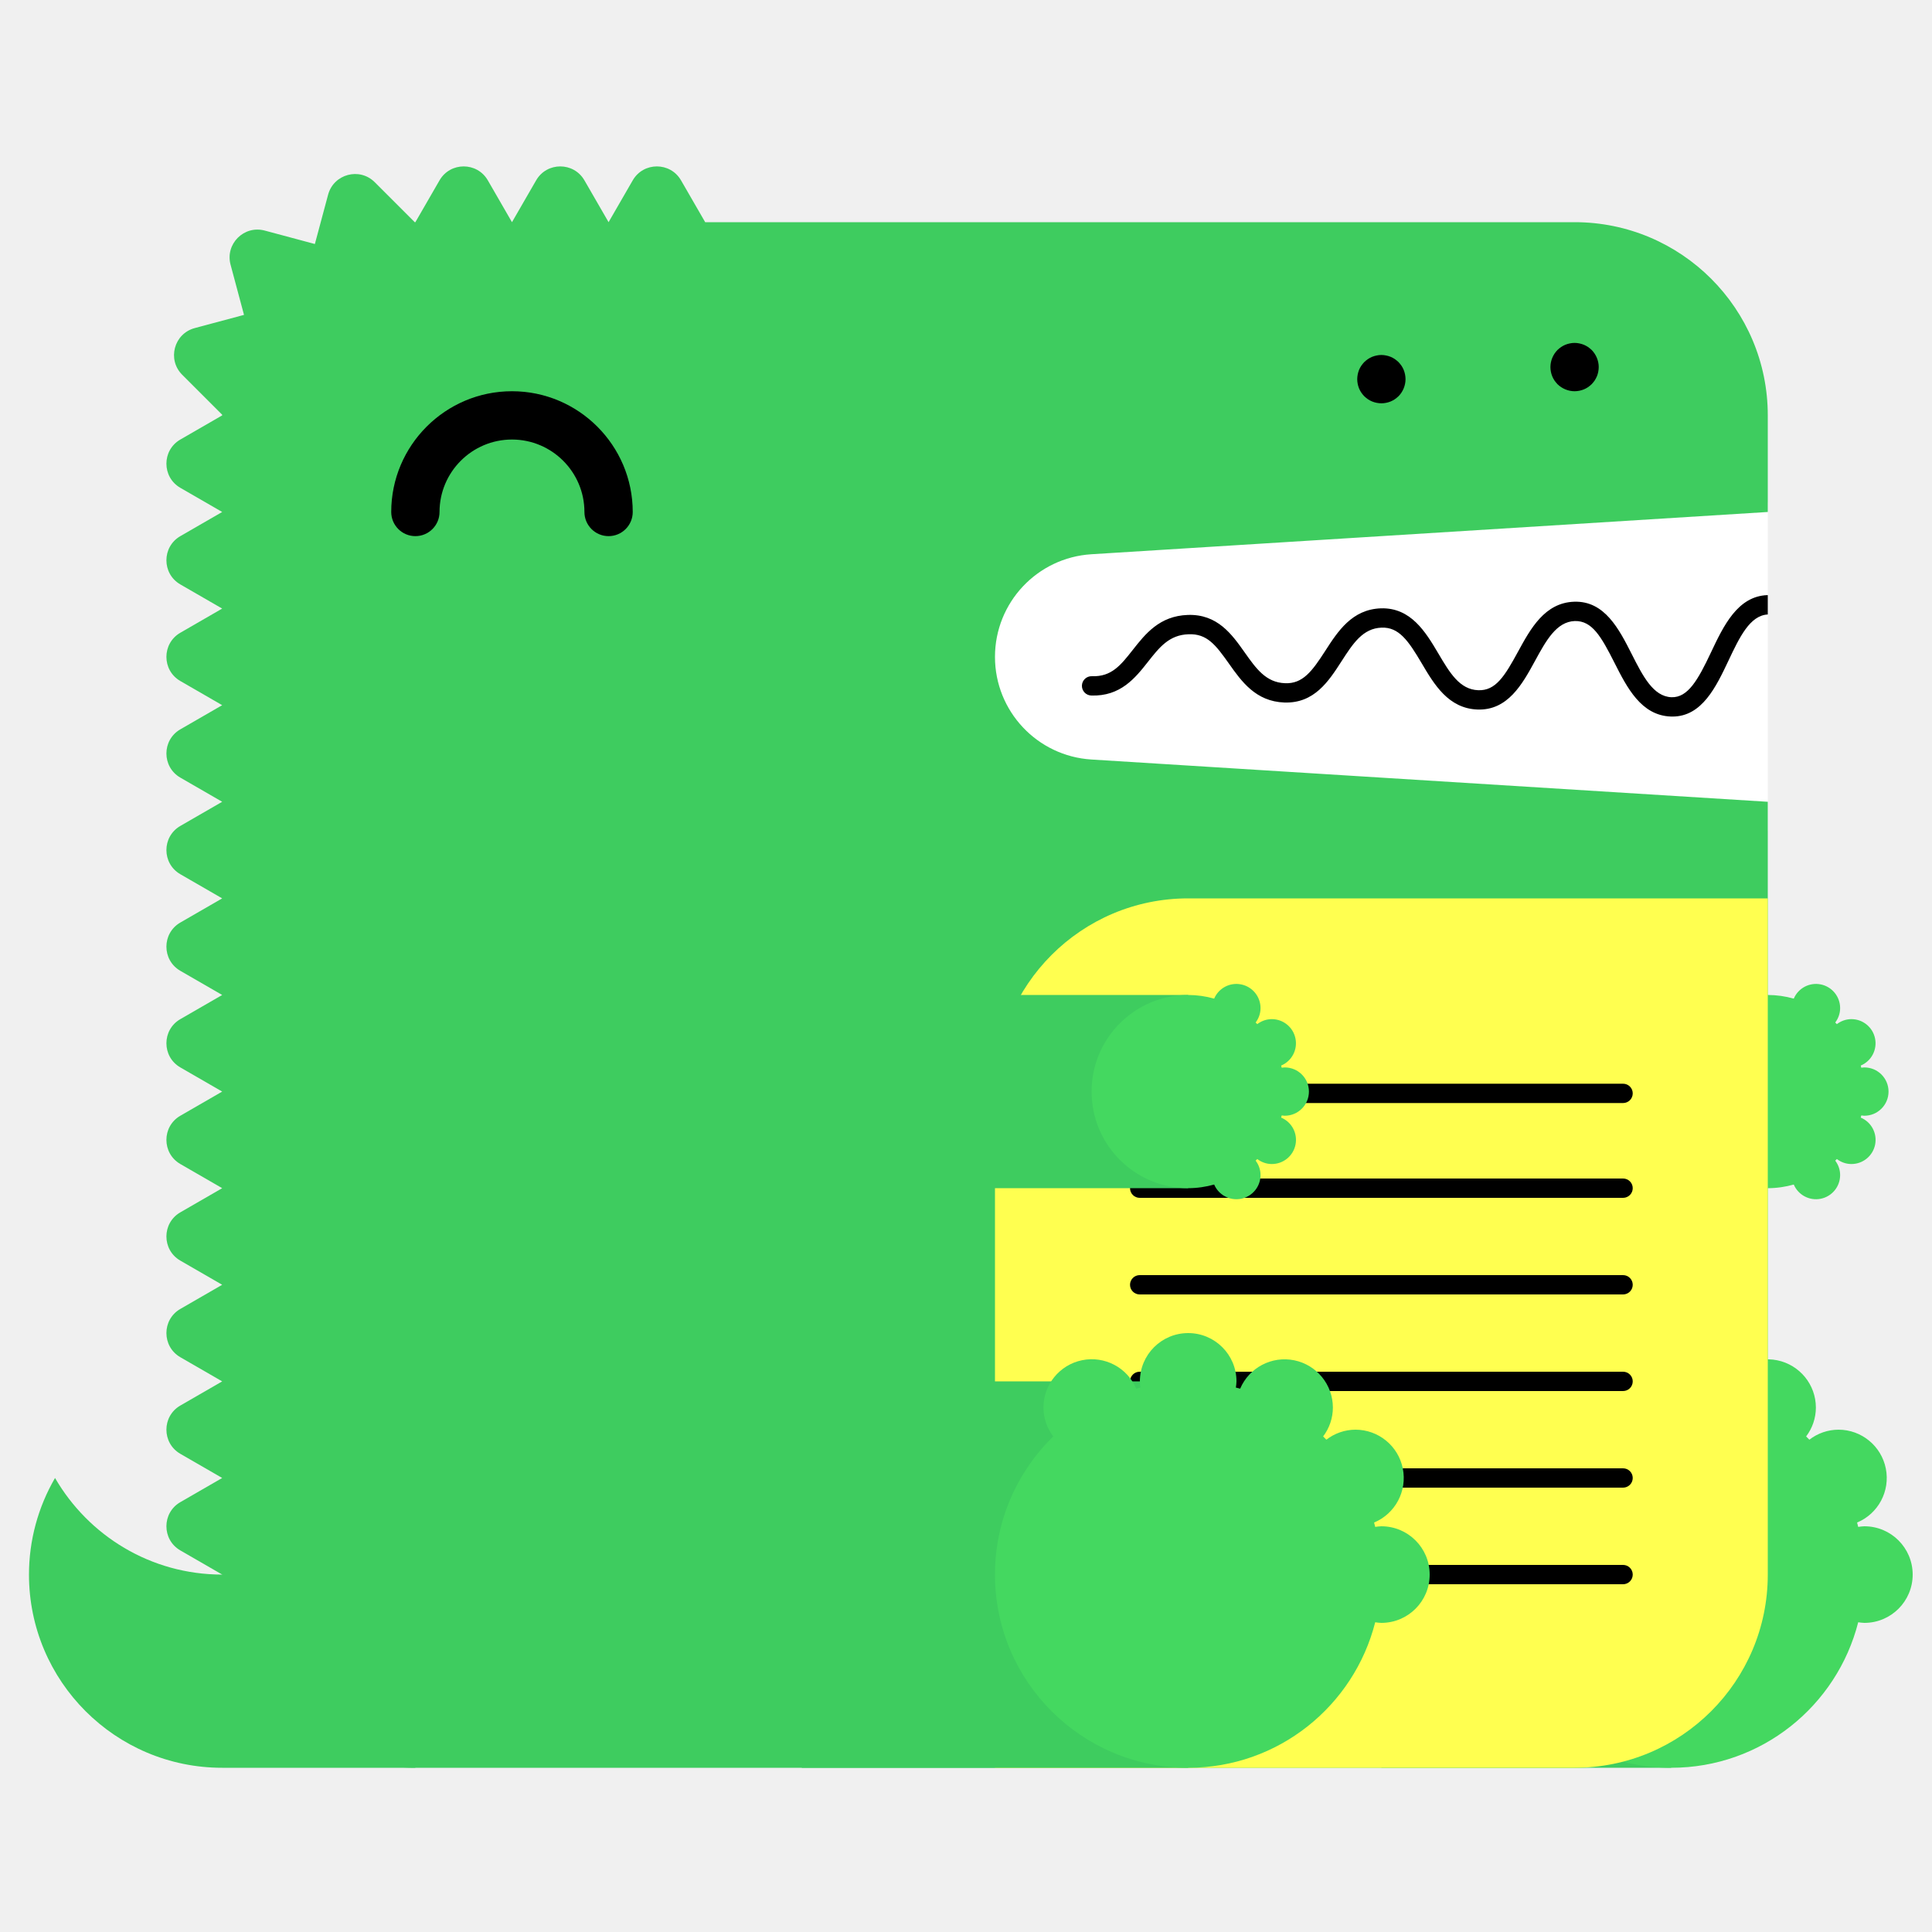
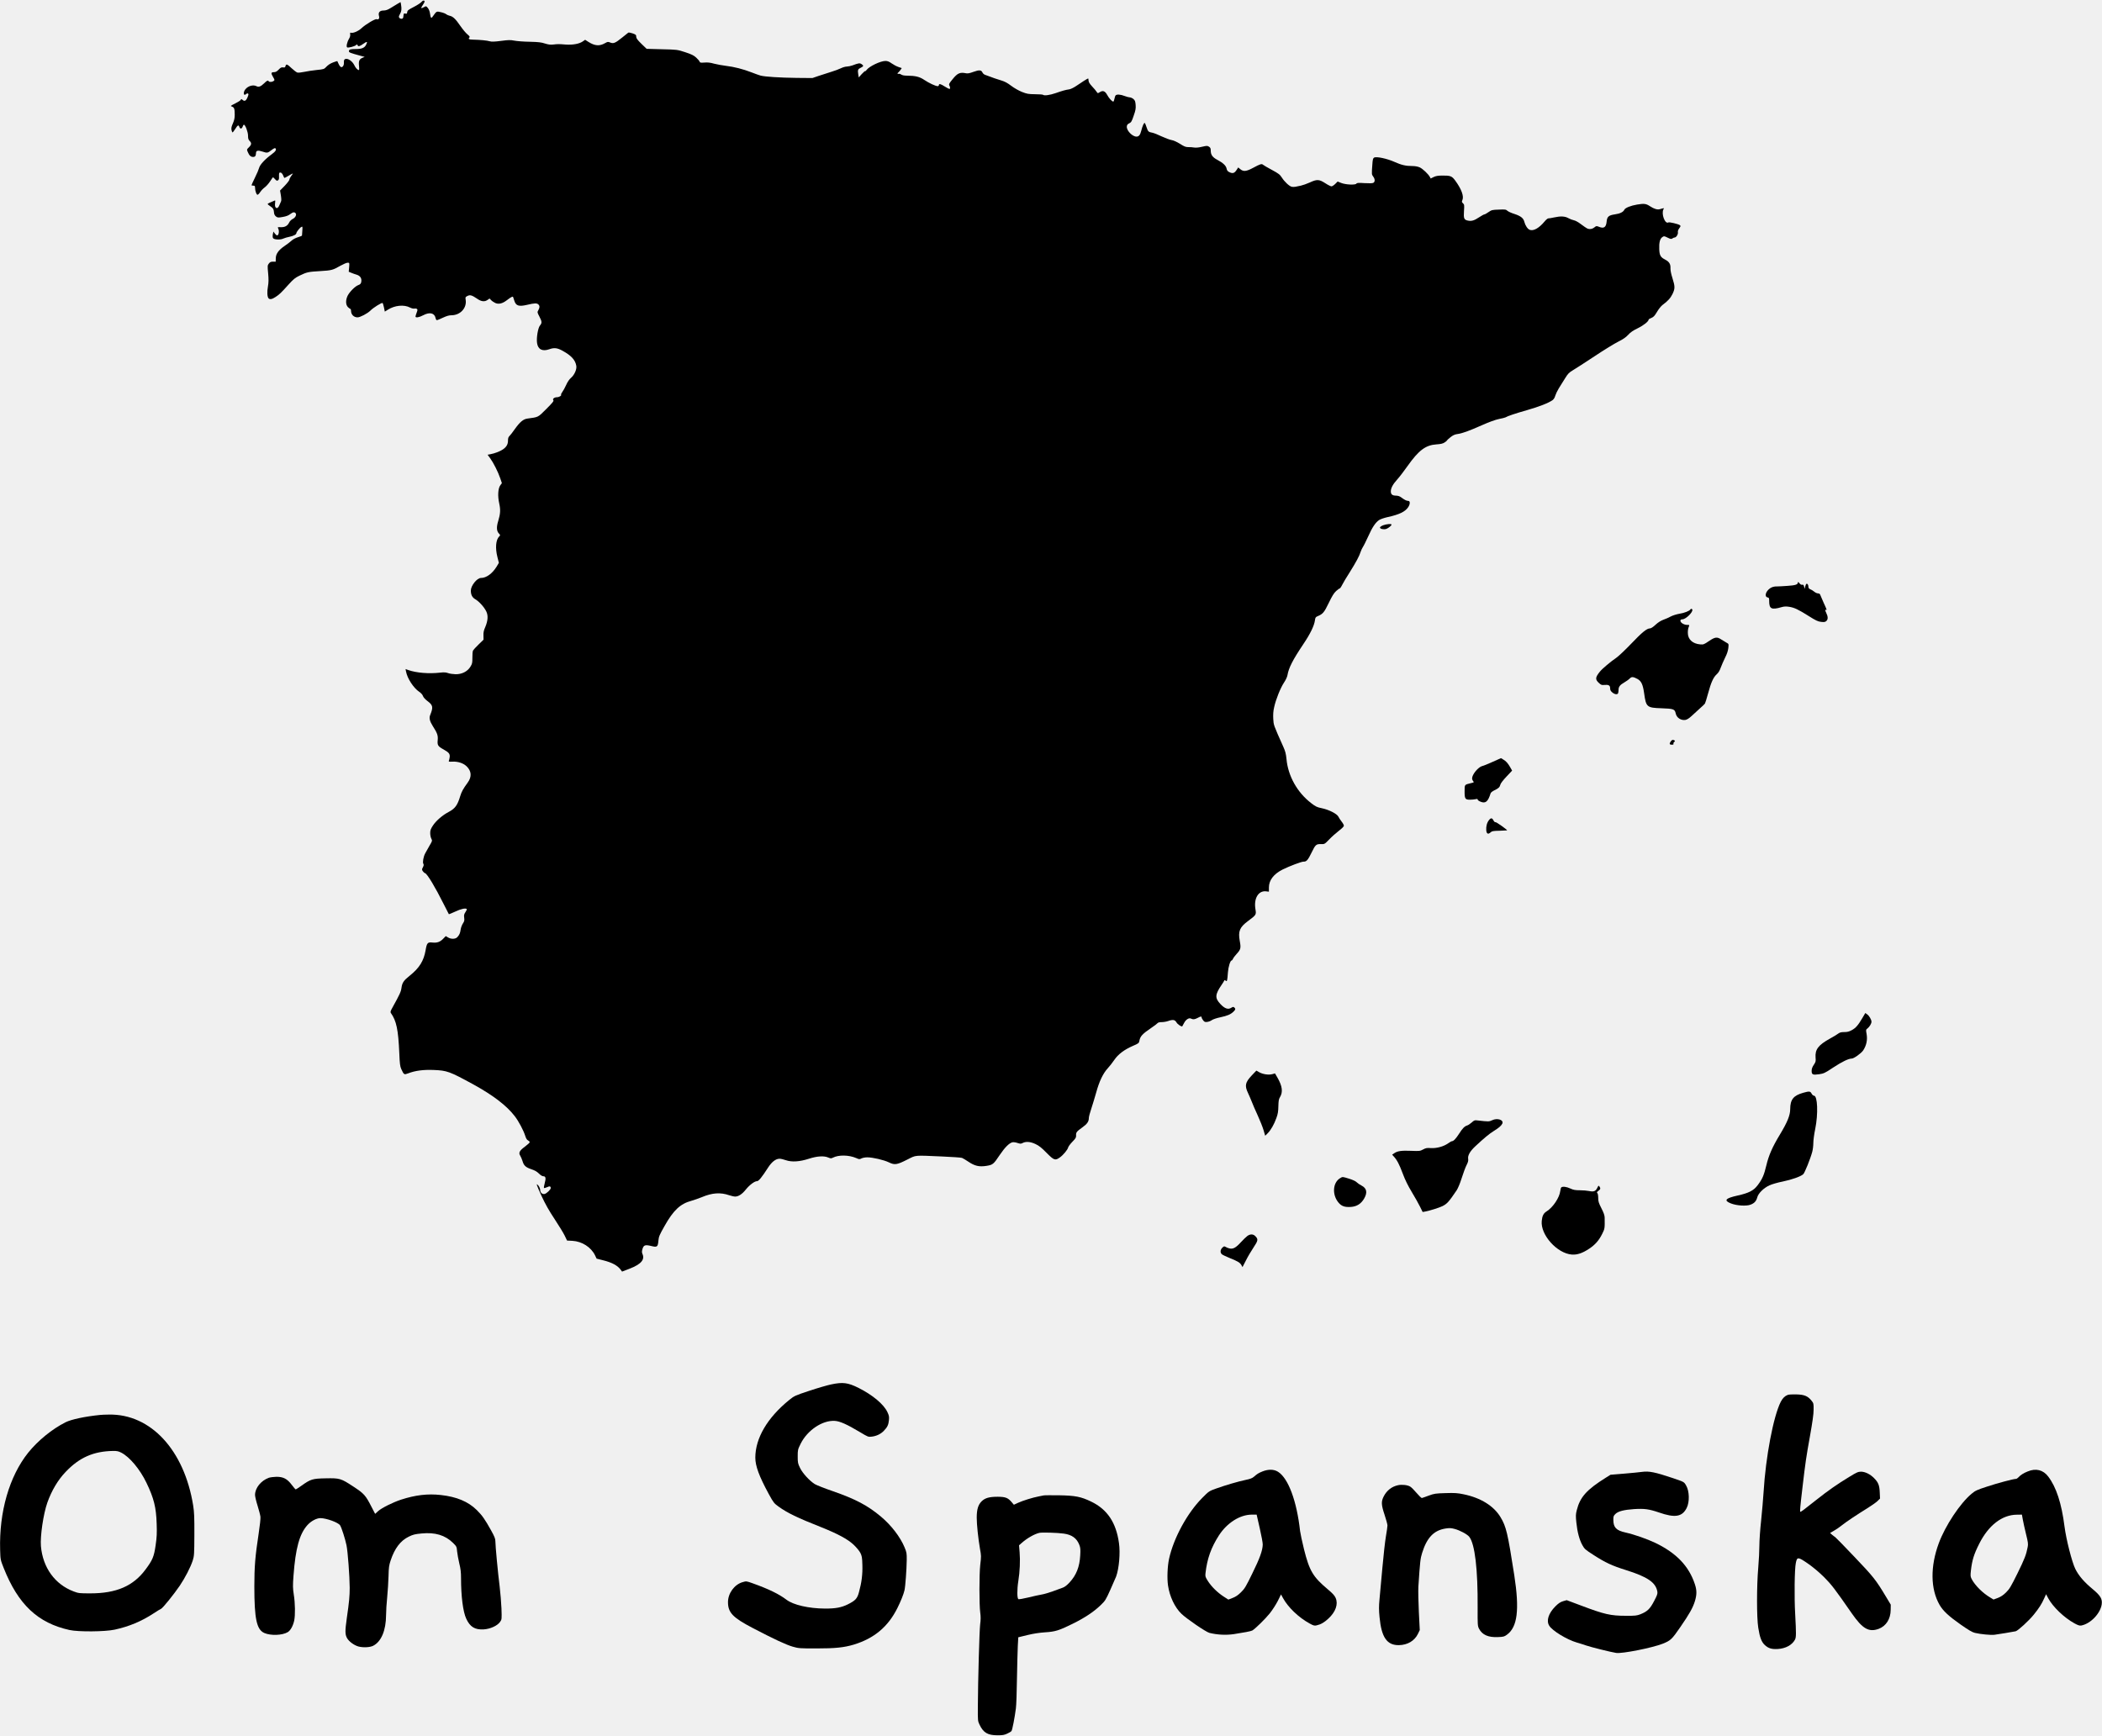
- <svg xmlns="http://www.w3.org/2000/svg" width="200" height="200" viewBox="0 0 200 200">
-   <g fill="none" fill-rule="evenodd">
-     <path fill="#FFF" d="M99 52h84v34H99z" />
-     <path d="M23 163c-7.398 0-13.843-4.027-17.303-10A19.886 19.886 0 0 0 3 163c0 11.046 8.954 20 20 20h20v-20H23z" fill="#3ECC5F" />
-     <path d="M112.98 57.376L183 53V43c0-11.046-8.954-20-20-20H73l-2.5-4.33c-1.112-1.925-3.889-1.925-5 0L63 23l-2.5-4.33c-1.111-1.925-3.889-1.925-5 0L53 23l-2.5-4.33c-1.111-1.925-3.889-1.925-5 0L43 23c-.022 0-.042.003-.065.003l-4.142-4.141c-1.57-1.571-4.252-.853-4.828 1.294l-1.369 5.104-5.192-1.392c-2.148-.575-4.111 1.389-3.535 3.536l1.39 5.193-5.102 1.367c-2.148.576-2.867 3.259-1.296 4.83l4.142 4.142c0 .021-.003.042-.003.064l-4.33 2.5c-1.925 1.111-1.925 3.889 0 5L23 53l-4.33 2.5c-1.925 1.111-1.925 3.889 0 5L23 63l-4.33 2.5c-1.925 1.111-1.925 3.889 0 5L23 73l-4.33 2.5c-1.925 1.111-1.925 3.889 0 5L23 83l-4.33 2.5c-1.925 1.111-1.925 3.889 0 5L23 93l-4.33 2.5c-1.925 1.111-1.925 3.889 0 5L23 103l-4.33 2.5c-1.925 1.111-1.925 3.889 0 5L23 113l-4.33 2.5c-1.925 1.111-1.925 3.889 0 5L23 123l-4.33 2.5c-1.925 1.111-1.925 3.889 0 5L23 133l-4.33 2.5c-1.925 1.111-1.925 3.889 0 5L23 143l-4.33 2.5c-1.925 1.111-1.925 3.889 0 5L23 153l-4.33 2.5c-1.925 1.111-1.925 3.889 0 5L23 163c0 11.046 8.954 20 20 20h120c11.046 0 20-8.954 20-20V83l-70.02-4.376A10.645 10.645 0 0 1 103 68c0-5.621 4.37-10.273 9.98-10.624" fill="#3ECC5F" />
-     <path fill="#3ECC5F" d="M143 183h30v-40h-30z" />
-     <path d="M193 158c-.219 0-.428.037-.639.064-.038-.15-.074-.301-.116-.451A5 5 0 0 0 190.32 148a4.96 4.96 0 0 0-3.016 1.036 26.531 26.531 0 0 0-.335-.336 4.955 4.955 0 0 0 1.011-2.987 5 5 0 0 0-9.599-1.959c-.148-.042-.297-.077-.445-.115.027-.211.064-.42.064-.639a5 5 0 0 0-5-5 5 5 0 0 0-5 5c0 .219.037.428.064.639-.148.038-.297.073-.445.115a4.998 4.998 0 0 0-9.599 1.959c0 1.125.384 2.151 1.011 2.987-3.717 3.632-6.031 8.693-6.031 14.3 0 11.046 8.954 20 20 20 9.339 0 17.16-6.41 19.361-15.064.211.027.42.064.639.064a5 5 0 0 0 5-5 5 5 0 0 0-5-5" fill="#44D860" />
-     <path fill="#3ECC5F" d="M153 123h30v-20h-30z" />
-     <path d="M193 115.5a2.5 2.5 0 1 0 0-5c-.109 0-.214.019-.319.032-.02-.075-.037-.15-.058-.225a2.501 2.501 0 0 0-.963-4.807c-.569 0-1.088.197-1.508.518a6.653 6.653 0 0 0-.168-.168c.314-.417.506-.931.506-1.494a2.5 2.5 0 0 0-4.8-.979A9.987 9.987 0 0 0 183 103c-5.522 0-10 4.478-10 10s4.478 10 10 10c.934 0 1.833-.138 2.69-.377a2.5 2.5 0 0 0 4.8-.979c0-.563-.192-1.077-.506-1.494.057-.055.113-.111.168-.168.42.321.939.518 1.508.518a2.5 2.5 0 0 0 .963-4.807c.021-.074.038-.15.058-.225.105.013.21.032.319.032" fill="#44D860" />
-     <path d="M63 55.5a2.5 2.5 0 0 1-2.5-2.5c0-4.136-3.364-7.5-7.5-7.5s-7.5 3.364-7.5 7.5a2.5 2.5 0 1 1-5 0c0-6.893 5.607-12.5 12.5-12.5S65.5 46.107 65.5 53a2.5 2.5 0 0 1-2.5 2.5" fill="#000" />
-     <path d="M103 183h60c11.046 0 20-8.954 20-20V93h-60c-11.046 0-20 8.954-20 20v70z" fill="#FFFF50" />
-     <path d="M168.02 124h-50.04a1 1 0 1 1 0-2h50.04a1 1 0 1 1 0 2m0 20h-50.04a1 1 0 1 1 0-2h50.04a1 1 0 1 1 0 2m0 20h-50.04a1 1 0 1 1 0-2h50.04a1 1 0 1 1 0 2m0-49.814h-50.04a1 1 0 1 1 0-2h50.04a1 1 0 1 1 0 2m0 19.814h-50.04a1 1 0 1 1 0-2h50.04a1 1 0 1 1 0 2m0 20h-50.04a1 1 0 1 1 0-2h50.04a1 1 0 1 1 0 2M183 61.611c-.012 0-.022-.006-.034-.005-3.09.105-4.552 3.196-5.842 5.923-1.346 2.85-2.387 4.703-4.093 4.647-1.889-.068-2.969-2.202-4.113-4.46-1.314-2.594-2.814-5.536-5.963-5.426-3.046.104-4.513 2.794-5.807 5.167-1.377 2.528-2.314 4.065-4.121 3.994-1.927-.07-2.951-1.805-4.136-3.813-1.321-2.236-2.848-4.75-5.936-4.664-2.994.103-4.465 2.385-5.763 4.4-1.373 2.13-2.335 3.428-4.165 3.351-1.973-.07-2.992-1.51-4.171-3.177-1.324-1.873-2.816-3.993-5.895-3.89-2.928.1-4.399 1.97-5.696 3.618-1.232 1.564-2.194 2.802-4.229 2.724a1 1 0 0 0-.072 2c3.017.101 4.545-1.8 5.872-3.487 1.177-1.496 2.193-2.787 4.193-2.855 1.926-.082 2.829 1.115 4.195 3.045 1.297 1.834 2.769 3.914 5.731 4.021 3.103.104 4.596-2.215 5.918-4.267 1.182-1.834 2.202-3.417 4.15-3.484 1.793-.067 2.769 1.35 4.145 3.681 1.297 2.197 2.766 4.686 5.787 4.796 3.125.108 4.634-2.62 5.949-5.035 1.139-2.088 2.214-4.06 4.119-4.126 1.793-.042 2.728 1.595 4.111 4.33 1.292 2.553 2.757 5.445 5.825 5.556l.169.003c3.064 0 4.518-3.075 5.805-5.794 1.139-2.41 2.217-4.68 4.067-4.773v-2z" fill="#000" />
-     <path fill="#3ECC5F" d="M83 183h40v-40H83z" />
-     <path d="M143 158c-.219 0-.428.037-.639.064-.038-.15-.074-.301-.116-.451A5 5 0 0 0 140.32 148a4.96 4.96 0 0 0-3.016 1.036 26.531 26.531 0 0 0-.335-.336 4.955 4.955 0 0 0 1.011-2.987 5 5 0 0 0-9.599-1.959c-.148-.042-.297-.077-.445-.115.027-.211.064-.42.064-.639a5 5 0 0 0-5-5 5 5 0 0 0-5 5c0 .219.037.428.064.639-.148.038-.297.073-.445.115a4.998 4.998 0 0 0-9.599 1.959c0 1.125.384 2.151 1.011 2.987-3.717 3.632-6.031 8.693-6.031 14.3 0 11.046 8.954 20 20 20 9.339 0 17.16-6.41 19.361-15.064.211.027.42.064.639.064a5 5 0 0 0 5-5 5 5 0 0 0-5-5" fill="#44D860" />
-     <path fill="#3ECC5F" d="M83 123h40v-20H83z" />
-     <path d="M133 115.5a2.5 2.5 0 1 0 0-5c-.109 0-.214.019-.319.032-.02-.075-.037-.15-.058-.225a2.501 2.501 0 0 0-.963-4.807c-.569 0-1.088.197-1.508.518a6.653 6.653 0 0 0-.168-.168c.314-.417.506-.931.506-1.494a2.5 2.5 0 0 0-4.8-.979A9.987 9.987 0 0 0 123 103c-5.522 0-10 4.478-10 10s4.478 10 10 10c.934 0 1.833-.138 2.69-.377a2.5 2.5 0 0 0 4.8-.979c0-.563-.192-1.077-.506-1.494.057-.055.113-.111.168-.168.42.321.939.518 1.508.518a2.5 2.5 0 0 0 .963-4.807c.021-.074.038-.15.058-.225.105.013.21.032.319.032" fill="#44D860" />
-     <path d="M143 41.75c-.16 0-.33-.02-.49-.05a2.52 2.52 0 0 1-.47-.14c-.15-.06-.29-.14-.431-.23-.13-.09-.259-.2-.38-.31-.109-.12-.219-.24-.309-.38s-.17-.28-.231-.43a2.619 2.619 0 0 1-.189-.96c0-.16.02-.33.05-.49.03-.16.08-.31.139-.47.061-.15.141-.29.231-.43.09-.13.2-.26.309-.38.121-.11.25-.22.38-.31.141-.09.281-.17.431-.23.149-.06.31-.11.47-.14.32-.07.65-.07.98 0 .159.03.32.08.47.14.149.06.29.14.43.23.13.09.259.2.38.31.11.12.22.25.31.38.09.14.17.28.23.43.06.16.11.31.14.47.029.16.05.33.05.49 0 .66-.271 1.31-.73 1.77-.121.11-.25.22-.38.31-.14.09-.281.17-.43.23a2.565 2.565 0 0 1-.96.19m20-1.25c-.66 0-1.3-.27-1.771-.73a3.802 3.802 0 0 1-.309-.38c-.09-.14-.17-.28-.231-.43a2.619 2.619 0 0 1-.189-.96c0-.66.27-1.3.729-1.77.121-.11.25-.22.38-.31.141-.09.281-.17.431-.23.149-.06.31-.11.47-.14.32-.07.66-.07.98 0 .159.03.32.08.47.14.149.06.29.14.43.23.13.09.259.2.38.31.459.47.73 1.11.73 1.77 0 .16-.021.33-.05.49-.03.16-.08.32-.14.47-.07.15-.14.29-.23.43-.09.13-.2.26-.31.38-.121.11-.25.22-.38.31-.14.09-.281.17-.43.23a2.565 2.565 0 0 1-.96.19" fill="#000" />
+ <svg xmlns="http://www.w3.org/2000/svg" version="1.0" width="3000pt" height="2478pt" viewBox="0 0 3000 2478" preserveAspectRatio="xMidYMid meet">
+   <g transform="translate(0,2478) scale(0.1,-0.1)" fill="#000000" stroke="none">
+     <path d="M6014 24751 c-12 -14 -61 -46 -110 -71 -76 -39 -89 -49 -92 -73 -3 -23 -7 -26 -27 -21 -21 5 -24 2 -27 -33 -2 -30 -8 -39 -24 -41 -11 -2 -27 4 -34 13 -11 13 -10 22 8 54 23 40 26 70 16 134 l-7 37 -41 -23 c-22 -13 -68 -41 -100 -61 -44 -27 -71 -36 -103 -36 -54 0 -78 -29 -64 -78 10 -35 -5 -57 -33 -46 -21 8 -157 -73 -217 -129 -46 -43 -123 -75 -152 -64 -10 4 -12 -3 -9 -24 3 -17 -4 -41 -16 -61 -30 -49 -44 -118 -26 -125 20 -7 105 15 125 33 15 13 17 13 22 -1 9 -23 29 -18 83 20 53 38 64 34 39 -14 -22 -44 -62 -61 -144 -61 -82 0 -101 -6 -101 -31 0 -18 15 -24 165 -65 l60 -16 -32 -13 c-45 -19 -57 -47 -49 -116 4 -33 3 -59 -2 -59 -19 0 -46 29 -66 71 -23 47 -75 89 -112 89 -28 0 -38 -15 -36 -55 3 -38 -19 -71 -42 -62 -9 4 -24 23 -33 44 -10 21 -18 39 -19 41 -1 1 -28 -7 -60 -19 -37 -14 -72 -36 -94 -60 -35 -37 -38 -38 -140 -48 -58 -6 -138 -18 -178 -27 -41 -9 -84 -13 -97 -10 -14 4 -50 31 -82 61 -64 61 -80 66 -88 32 -5 -19 -11 -23 -35 -19 -24 3 -36 -3 -63 -32 -25 -26 -43 -36 -65 -36 -44 0 -47 -14 -16 -67 26 -44 26 -47 8 -60 -21 -15 -60 -17 -69 -3 -11 17 -24 11 -66 -30 -47 -45 -77 -57 -107 -41 -48 26 -122 5 -161 -45 -34 -43 -25 -100 10 -68 21 19 40 11 33 -14 -25 -78 -50 -98 -83 -67 -16 14 -19 14 -24 1 -3 -9 -39 -32 -79 -52 -70 -35 -72 -37 -47 -46 32 -11 39 -31 39 -117 0 -47 -7 -78 -26 -122 -20 -44 -25 -67 -20 -94 4 -19 11 -35 15 -35 4 0 22 23 39 50 33 54 47 61 57 31 10 -33 35 -34 47 -1 5 17 14 30 19 30 20 0 59 -104 59 -157 0 -42 5 -57 24 -76 30 -30 26 -54 -14 -92 -28 -27 -29 -29 -14 -64 21 -51 43 -71 76 -71 30 0 40 14 42 59 1 33 30 38 93 17 65 -22 74 -21 127 21 33 25 50 33 57 26 19 -19 1 -46 -54 -86 -93 -68 -166 -146 -178 -191 -6 -23 -32 -86 -60 -141 -27 -55 -49 -104 -49 -108 0 -4 11 -7 25 -7 21 0 25 -5 25 -27 0 -46 20 -103 35 -103 8 0 26 18 39 39 14 21 43 52 65 67 22 16 56 55 77 87 20 31 38 57 40 57 2 0 15 -12 29 -27 20 -23 28 -26 43 -17 13 9 16 22 14 57 -2 25 1 48 6 51 19 11 41 -6 54 -40 6 -19 15 -34 18 -34 3 0 32 15 63 34 31 19 57 32 57 30 0 -3 -11 -20 -25 -38 -14 -18 -25 -41 -25 -50 0 -10 -30 -49 -66 -87 l-67 -69 12 -70 c7 -47 8 -76 1 -87 -5 -10 -16 -35 -24 -55 -26 -66 -72 -41 -60 32 4 25 3 41 -2 39 -73 -30 -104 -45 -104 -51 0 -4 18 -20 40 -34 40 -26 47 -40 52 -98 2 -17 13 -36 28 -47 23 -17 32 -17 95 -6 48 8 82 21 106 40 40 30 61 34 78 13 18 -22 -4 -64 -43 -82 -19 -10 -40 -31 -49 -50 -23 -48 -61 -69 -119 -67 -45 2 -48 1 -38 -17 19 -36 9 -100 -15 -100 -7 0 -22 12 -33 27 l-20 28 -8 -39 c-4 -23 -3 -46 3 -55 14 -23 106 -27 148 -6 19 8 57 20 86 25 56 11 99 33 99 52 0 16 47 76 70 88 18 10 19 7 15 -52 -2 -35 -5 -66 -5 -70 0 -4 -26 -15 -57 -24 -34 -10 -73 -31 -93 -50 -19 -18 -64 -52 -100 -76 -85 -58 -123 -112 -124 -175 l-1 -48 -39 0 c-30 0 -43 -6 -59 -27 -20 -26 -20 -34 -10 -140 8 -88 7 -130 -3 -188 -14 -76 -10 -144 8 -167 17 -21 52 -15 101 18 56 37 77 57 185 177 70 77 95 98 158 128 105 50 121 54 289 64 168 10 184 14 292 76 43 24 89 44 104 44 27 0 27 0 22 -65 l-6 -64 34 -14 c19 -8 54 -21 79 -28 52 -16 75 -52 66 -103 -5 -25 -14 -35 -41 -45 -46 -16 -126 -97 -154 -153 -30 -64 -28 -128 5 -162 15 -14 31 -26 35 -26 5 0 9 -11 9 -25 0 -55 39 -95 93 -95 37 0 142 55 183 96 41 42 161 117 174 109 4 -2 13 -31 20 -64 l12 -59 45 28 c98 62 229 75 315 30 21 -11 49 -18 61 -15 12 3 28 1 36 -4 12 -8 12 -16 -2 -53 -9 -24 -17 -49 -17 -56 0 -21 53 -13 110 18 92 49 162 33 177 -41 3 -16 11 -29 18 -29 8 0 46 16 86 35 54 25 87 35 124 35 125 1 220 104 201 222 -6 34 -4 39 25 53 37 20 64 12 139 -39 60 -42 107 -47 150 -16 l27 19 22 -23 c12 -13 39 -31 60 -41 48 -21 101 -9 164 39 65 49 86 60 91 44 3 -7 9 -29 16 -49 23 -75 64 -88 184 -60 105 25 139 26 160 5 21 -20 20 -45 -1 -82 -16 -28 -16 -31 15 -90 38 -73 39 -92 8 -129 -28 -34 -52 -178 -41 -250 13 -91 77 -123 175 -88 70 25 115 19 189 -22 125 -69 181 -130 196 -214 9 -50 -26 -130 -76 -173 -24 -20 -50 -58 -69 -102 -17 -38 -42 -83 -55 -100 -13 -17 -21 -35 -17 -39 11 -11 -29 -35 -58 -35 -38 0 -68 -24 -53 -42 10 -11 -9 -35 -100 -126 -122 -122 -109 -115 -270 -137 -60 -8 -108 -49 -183 -155 -29 -42 -62 -84 -73 -94 -15 -14 -21 -31 -21 -65 0 -54 -22 -92 -74 -127 -40 -27 -117 -57 -179 -68 l-38 -7 36 -49 c47 -64 114 -197 144 -286 l24 -70 -23 -32 c-32 -43 -39 -153 -15 -258 20 -91 17 -148 -15 -253 -26 -85 -23 -141 10 -176 22 -23 22 -25 5 -42 -49 -48 -59 -166 -25 -298 l20 -79 -32 -54 c-61 -99 -147 -162 -224 -162 -56 0 -144 -110 -144 -179 0 -61 19 -99 64 -125 53 -31 125 -110 156 -173 29 -58 24 -133 -14 -223 -22 -49 -28 -79 -26 -123 l1 -58 -69 -67 c-39 -37 -75 -77 -81 -88 -6 -12 -10 -58 -9 -103 0 -73 -2 -86 -29 -129 -41 -67 -122 -108 -212 -106 -36 1 -84 8 -106 16 -30 11 -57 13 -110 7 -163 -19 -341 -4 -456 36 l-41 15 7 -36 c18 -98 107 -234 188 -289 27 -18 47 -41 53 -59 6 -19 30 -46 66 -74 78 -58 83 -87 38 -198 -18 -41 -7 -89 35 -155 67 -105 78 -137 72 -203 -7 -74 3 -89 84 -134 77 -43 92 -63 87 -109 -3 -21 -8 -45 -12 -53 -5 -13 3 -14 48 -12 78 5 157 -20 205 -66 71 -68 77 -150 16 -233 -66 -90 -87 -129 -107 -194 -39 -130 -73 -176 -163 -224 -88 -46 -179 -124 -225 -193 -33 -50 -40 -69 -40 -110 0 -27 7 -63 16 -79 15 -30 15 -32 -27 -102 -23 -40 -50 -88 -60 -107 -26 -48 -40 -129 -27 -150 8 -12 6 -25 -6 -49 -16 -29 -16 -35 -2 -56 9 -13 23 -26 33 -29 31 -10 145 -200 268 -446 37 -74 69 -137 71 -139 2 -2 43 14 92 37 79 38 148 53 164 36 4 -3 -5 -22 -18 -42 -21 -31 -24 -44 -19 -82 5 -38 2 -51 -18 -81 -13 -20 -28 -58 -32 -85 -8 -55 -18 -79 -48 -111 -26 -29 -89 -31 -133 -4 l-32 19 -38 -39 c-44 -45 -87 -60 -152 -53 -69 8 -80 -5 -98 -111 -26 -151 -89 -252 -225 -361 -87 -69 -109 -101 -119 -174 -8 -58 -23 -91 -130 -284 -26 -47 -31 -62 -22 -75 80 -112 106 -237 121 -576 6 -150 11 -187 28 -225 38 -82 40 -83 99 -61 100 39 218 54 364 48 191 -8 225 -20 569 -208 281 -155 472 -301 588 -452 55 -71 124 -201 149 -280 12 -38 24 -58 41 -66 12 -6 23 -17 23 -25 0 -7 -31 -36 -69 -64 -77 -56 -93 -88 -66 -129 9 -14 23 -47 32 -75 19 -66 45 -90 127 -118 48 -16 80 -34 107 -61 24 -24 48 -39 63 -39 35 0 40 -28 20 -100 -9 -33 -14 -63 -10 -67 3 -4 22 1 42 10 39 19 54 15 54 -12 0 -21 -57 -76 -87 -84 -33 -7 -63 19 -63 56 -1 19 -11 44 -25 62 -41 49 -29 12 47 -153 50 -108 107 -209 183 -323 60 -91 125 -197 144 -236 l34 -71 78 -4 c136 -8 265 -91 321 -206 l23 -48 87 -22 c135 -33 215 -77 261 -142 l15 -21 107 41 c166 65 222 130 183 214 -8 20 -8 35 1 66 17 58 38 65 123 45 87 -22 97 -15 105 76 5 57 15 81 87 208 127 226 226 319 385 361 36 10 104 34 151 53 146 61 263 69 387 26 31 -10 69 -19 85 -19 48 0 101 35 153 101 53 65 124 119 160 119 23 0 69 57 156 192 54 84 111 128 166 128 16 0 56 -9 89 -21 84 -29 196 -22 329 21 116 38 216 44 277 17 33 -14 41 -14 65 -2 81 42 227 40 332 -5 43 -19 49 -20 77 -5 16 8 53 15 82 15 77 0 237 -37 309 -72 82 -40 114 -35 262 40 132 66 87 62 501 44 141 -6 267 -15 280 -20 14 -6 55 -30 92 -55 89 -60 152 -75 256 -59 92 15 101 22 192 158 72 107 135 169 180 179 14 3 47 -1 72 -10 41 -13 49 -13 74 0 47 24 111 19 184 -16 49 -23 87 -53 157 -125 106 -107 123 -113 190 -65 50 36 109 108 118 142 3 14 31 51 61 82 47 48 54 61 52 91 -2 42 8 55 89 113 69 49 93 84 93 134 0 18 16 78 35 133 18 56 50 160 70 231 43 159 99 275 165 346 27 30 69 83 93 119 54 80 142 147 264 200 82 35 88 40 94 71 11 66 42 100 172 188 40 27 79 56 86 65 9 11 29 16 61 16 26 0 67 7 90 15 70 25 98 20 121 -19 17 -29 73 -66 83 -55 2 2 13 23 25 46 25 50 71 79 100 63 29 -15 52 -12 94 10 43 24 57 25 57 6 0 -7 10 -26 22 -41 18 -23 27 -26 59 -22 20 3 50 14 65 26 16 11 70 30 121 40 101 22 144 40 186 79 31 29 34 44 12 62 -12 10 -20 9 -40 -4 -46 -30 -94 -15 -156 51 -82 86 -79 136 16 275 18 26 35 53 37 60 4 10 8 10 21 0 20 -17 23 -5 32 118 6 81 34 170 53 170 5 0 14 11 20 25 6 14 29 44 51 68 59 64 64 83 45 186 -25 138 -2 195 118 284 117 87 119 90 106 167 -26 154 40 268 150 257 l42 -5 0 60 c0 103 68 192 195 256 99 49 273 115 301 113 40 -2 62 23 114 131 53 110 65 121 132 119 53 -1 53 -1 118 66 36 38 98 93 137 123 44 33 73 62 73 74 0 10 -14 36 -32 58 -18 23 -39 55 -47 72 -21 41 -139 100 -239 120 -64 13 -84 22 -149 72 -198 152 -330 387 -352 629 -7 73 -17 112 -44 172 -145 325 -139 310 -145 403 -3 62 0 110 13 166 24 111 90 274 140 350 25 37 46 82 50 107 17 103 75 217 228 445 97 144 153 259 164 337 5 40 10 48 40 60 73 31 92 53 157 188 47 98 74 142 105 170 22 20 45 37 51 37 5 0 22 23 36 52 14 28 63 111 109 182 88 141 135 227 155 291 7 22 22 53 32 68 11 15 44 83 75 150 58 130 104 199 156 234 17 12 73 31 122 42 163 35 250 77 292 140 30 44 31 91 2 91 -24 0 -52 14 -99 49 -24 18 -48 26 -76 26 -53 1 -74 18 -74 62 0 46 31 103 93 171 29 31 94 117 146 190 160 226 258 299 414 309 61 4 90 11 114 27 18 11 33 24 33 28 0 3 22 24 50 46 36 29 62 41 98 46 70 9 166 44 351 126 104 46 191 78 244 89 45 9 87 19 93 23 28 18 134 54 306 103 181 52 307 102 366 143 17 13 32 36 39 64 7 23 29 70 50 104 21 33 61 97 88 141 43 70 59 86 115 119 36 21 173 110 305 197 132 88 285 182 339 209 72 36 112 64 144 99 31 35 69 61 137 94 84 41 155 98 155 124 0 4 17 15 39 23 31 13 46 29 80 86 23 40 58 83 79 99 74 54 115 99 143 158 36 76 36 105 -1 223 -20 62 -30 112 -29 144 3 57 -18 92 -72 120 -69 36 -84 60 -88 150 -4 95 10 152 45 174 23 16 27 15 74 -8 43 -21 53 -23 68 -12 9 7 24 14 33 14 23 0 52 48 46 76 -3 15 5 36 20 56 21 29 22 34 8 44 -22 17 -152 47 -164 39 -47 -29 -104 123 -70 187 11 21 15 21 -52 2 -35 -10 -82 4 -138 41 -58 38 -84 42 -186 25 -91 -15 -171 -47 -183 -75 -15 -32 -62 -55 -135 -65 -88 -13 -111 -33 -117 -104 -8 -82 -40 -103 -113 -72 -31 12 -35 12 -62 -10 -33 -26 -74 -31 -108 -12 -12 6 -50 33 -85 59 -36 28 -78 51 -100 55 -20 4 -55 17 -78 30 -48 28 -112 31 -206 10 -35 -8 -70 -14 -79 -13 -9 1 -34 -19 -55 -45 -80 -96 -160 -140 -213 -118 -29 11 -63 64 -75 112 -12 53 -51 84 -139 113 -45 14 -92 35 -104 47 -19 18 -32 20 -121 16 -95 -3 -103 -5 -147 -35 -25 -18 -52 -33 -59 -33 -8 0 -41 -19 -75 -41 -70 -47 -110 -59 -161 -48 -55 12 -63 30 -56 136 6 84 5 94 -14 111 -18 16 -19 23 -9 45 25 55 -12 156 -100 277 -50 68 -68 75 -192 74 -56 -1 -88 -6 -118 -21 l-42 -21 -11 21 c-23 43 -105 120 -146 138 -27 12 -67 19 -106 19 -93 0 -156 15 -254 59 -102 46 -257 80 -290 62 -16 -9 -21 -25 -26 -103 -10 -137 -10 -138 13 -169 27 -36 27 -75 1 -89 -13 -7 -57 -8 -126 -4 -85 6 -108 4 -115 -7 -13 -22 -152 -16 -216 9 l-52 21 -34 -34 c-19 -19 -44 -35 -54 -35 -11 0 -51 20 -89 45 -87 56 -118 58 -221 10 -42 -19 -99 -39 -127 -45 -28 -5 -63 -12 -78 -16 -15 -3 -39 -3 -53 0 -35 9 -102 71 -140 131 -28 44 -47 58 -141 109 -60 32 -117 65 -126 73 -21 19 -40 13 -144 -43 -96 -52 -138 -56 -182 -19 l-30 25 -26 -40 c-29 -44 -56 -51 -105 -25 -20 10 -31 25 -35 49 -8 41 -50 81 -133 125 -68 36 -93 72 -93 130 0 32 -5 44 -25 57 -23 15 -30 15 -99 -1 -47 -11 -88 -15 -112 -11 -22 4 -59 7 -84 6 -38 0 -58 8 -119 47 -47 29 -91 49 -121 54 -25 4 -89 28 -141 52 -52 25 -112 49 -134 53 -53 9 -61 16 -81 77 -9 29 -20 56 -25 61 -10 11 -33 -39 -51 -111 -15 -60 -34 -83 -68 -83 -60 0 -144 88 -138 145 2 22 11 34 35 45 27 13 36 27 63 108 27 76 32 103 28 154 -4 51 -9 65 -32 85 -15 12 -38 23 -51 23 -13 0 -47 9 -75 20 -58 23 -113 26 -128 8 -6 -7 -13 -30 -17 -50 -4 -21 -11 -38 -16 -38 -18 0 -62 48 -87 95 -31 57 -62 68 -108 38 -27 -17 -27 -17 -43 7 -9 14 -38 49 -65 77 -35 38 -49 62 -50 83 -1 16 -3 30 -6 30 -8 0 -95 -55 -170 -107 -34 -23 -78 -45 -98 -48 -56 -8 -98 -20 -195 -54 -83 -29 -165 -40 -181 -24 -4 4 -55 8 -114 8 -95 1 -116 5 -187 33 -47 19 -110 55 -154 88 -52 40 -92 61 -139 75 -56 16 -119 38 -233 81 -15 5 -31 20 -37 33 -17 37 -46 39 -127 10 -54 -20 -83 -26 -107 -21 -87 18 -122 3 -193 -85 -48 -58 -55 -71 -46 -88 14 -25 14 -51 1 -51 -6 0 -36 16 -66 35 -59 38 -84 44 -84 20 0 -8 -8 -15 -17 -15 -32 1 -126 45 -191 89 -68 46 -127 60 -247 61 -39 0 -69 6 -83 16 -13 9 -29 13 -37 10 -17 -6 -21 9 -5 19 5 3 18 19 30 34 l20 29 -47 16 c-27 9 -70 32 -97 51 -36 26 -60 35 -89 35 -71 0 -234 -78 -270 -130 -8 -11 -16 -18 -19 -15 -3 3 -25 -16 -49 -42 l-43 -48 -7 45 c-10 61 -5 74 36 93 41 20 44 31 11 52 -26 17 -42 15 -131 -19 -22 -8 -57 -15 -78 -16 -21 0 -59 -11 -85 -24 -26 -13 -87 -36 -137 -51 -49 -15 -130 -41 -180 -58 l-90 -31 -225 2 c-239 3 -449 16 -515 33 -22 6 -80 27 -129 46 -120 47 -252 80 -364 93 -51 6 -127 20 -170 31 -55 16 -94 20 -139 16 -54 -4 -63 -2 -68 13 -3 10 -25 36 -49 58 -35 32 -66 47 -157 77 -114 37 -115 37 -332 42 l-218 6 -75 72 c-58 57 -74 79 -74 102 0 25 -6 30 -50 46 -28 10 -56 15 -63 11 -6 -5 -47 -37 -90 -72 -95 -77 -122 -88 -168 -69 -31 13 -37 12 -74 -9 -79 -45 -145 -40 -237 18 l-47 30 -30 -21 c-51 -37 -145 -54 -246 -47 -102 8 -111 8 -182 0 -39 -4 -68 0 -116 15 -51 17 -93 22 -218 25 -84 1 -183 9 -219 16 -55 11 -85 10 -191 -4 -94 -12 -134 -13 -160 -5 -36 11 -135 21 -237 23 -60 1 -74 10 -51 33 7 7 -1 19 -29 42 -22 17 -67 71 -101 120 -69 101 -106 136 -153 146 -18 4 -41 14 -50 22 -10 9 -43 22 -75 29 -64 15 -62 16 -117 -62 -22 -32 -30 -23 -40 49 -4 28 -17 59 -31 75 -24 27 -24 27 -56 9 -43 -24 -47 -15 -15 31 14 21 26 43 26 49 0 22 -26 19 -46 -6z" />
+     <path d="M19740 17282 c-25 -10 -45 -24 -45 -32 0 -20 54 -32 90 -20 30 11 75 47 75 62 0 14 -73 8 -120 -10z" />
+     <path d="M25660 16468 c0 -32 -32 -43 -149 -51 -64 -5 -132 -8 -151 -8 -55 1 -96 -17 -130 -56 -38 -43 -40 -96 -2 -101 19 -3 22 -9 22 -52 0 -112 33 -128 175 -87 37 11 65 12 107 6 78 -12 130 -37 278 -130 108 -68 136 -81 183 -86 47 -5 58 -2 76 16 22 22 21 61 -5 113 -16 32 -18 52 -4 43 17 -10 12 5 -34 104 -24 53 -46 104 -49 114 -4 10 -16 17 -31 17 -13 0 -38 11 -54 25 -16 13 -41 29 -56 34 -17 7 -26 18 -26 33 0 30 -15 52 -28 44 -6 -3 -14 -21 -18 -39 l-7 -32 -9 32 c-6 24 -12 30 -27 26 -12 -3 -26 5 -40 23 -13 17 -21 21 -21 12z" />
+     <path d="M24125 16080 c-13 -21 -86 -50 -157 -61 -41 -7 -95 -24 -123 -39 -27 -15 -75 -36 -104 -46 -36 -13 -75 -37 -112 -71 -36 -34 -66 -53 -81 -53 -44 0 -112 -55 -268 -219 -85 -89 -180 -178 -210 -199 -80 -54 -203 -157 -237 -200 -65 -81 -68 -110 -15 -159 32 -30 42 -34 77 -30 63 6 85 -6 85 -47 0 -26 7 -40 31 -60 34 -29 74 -34 83 -10 3 9 6 30 6 48 0 43 22 71 84 106 29 17 63 41 76 55 26 28 50 26 111 -7 54 -30 77 -80 94 -202 28 -201 38 -209 251 -216 169 -6 187 -12 200 -74 13 -62 76 -103 140 -92 23 5 53 24 87 56 29 28 81 75 117 107 36 31 69 63 74 72 5 8 24 71 43 140 43 159 76 232 122 274 25 22 45 54 60 98 13 35 41 99 62 142 27 52 41 97 46 137 6 59 6 59 -27 77 -18 10 -51 30 -74 45 -60 40 -89 36 -176 -23 -70 -48 -78 -51 -125 -47 -108 9 -176 72 -176 164 -1 27 4 62 10 77 15 38 15 37 -19 37 -55 0 -112 43 -94 71 3 5 14 9 26 9 48 0 153 103 141 138 -6 15 -19 16 -28 2z" />
+     <path d="M23846 14198 c-24 -34 -20 -48 14 -48 20 0 28 4 24 13 -3 8 2 20 11 27 13 11 13 15 3 21 -21 14 -36 10 -52 -13z" />
+     <path d="M21303 13905 c-65 -29 -130 -56 -146 -59 -58 -13 -147 -120 -147 -177 0 -12 7 -30 16 -40 14 -16 11 -18 -38 -29 -87 -21 -85 -18 -85 -114 -1 -106 8 -121 74 -121 26 0 63 3 81 7 24 6 32 4 32 -6 0 -8 19 -21 42 -30 70 -29 106 2 142 120 4 12 27 30 56 44 57 27 75 44 84 82 3 15 42 66 87 113 l80 85 -27 48 c-34 59 -59 87 -100 111 l-32 19 -119 -53z" />
+     <path d="M21251 13074 c-29 -36 -43 -90 -39 -144 4 -53 27 -64 62 -31 19 18 37 21 129 23 59 2 107 4 107 5 0 11 -155 121 -165 117 -8 -4 -20 7 -30 25 -19 38 -37 39 -64 5z" />
+     <path d="M26579 10247 c-61 -104 -94 -141 -151 -172 -39 -21 -64 -27 -107 -27 -43 0 -63 -5 -86 -22 -16 -13 -70 -45 -119 -72 -164 -91 -212 -154 -204 -267 5 -56 2 -66 -25 -106 -21 -30 -31 -58 -31 -84 -1 -56 15 -64 106 -51 68 10 83 17 205 98 123 81 216 126 262 126 30 0 136 76 163 117 47 72 63 151 48 236 -11 57 -10 59 15 79 28 22 55 68 55 93 0 30 -32 85 -60 105 l-28 20 -43 -73z" />
+     <path d="M17866 9430 c-94 -100 -104 -146 -55 -250 17 -36 41 -92 54 -125 12 -33 50 -120 84 -194 34 -74 72 -170 85 -214 l23 -79 35 35 c45 45 92 126 125 219 21 57 27 94 28 168 2 76 6 102 23 129 44 73 34 156 -35 277 l-36 62 -36 -10 c-52 -15 -135 -3 -186 25 l-44 25 -65 -68z" />
+     <path d="M25734 9181 c-138 -39 -183 -96 -184 -232 0 -89 -40 -187 -150 -369 -103 -170 -157 -293 -190 -433 -33 -140 -58 -198 -126 -287 -57 -75 -126 -110 -283 -145 -177 -39 -204 -71 -97 -113 81 -32 219 -41 279 -18 56 21 82 50 97 105 15 58 91 133 173 171 34 16 121 41 192 55 129 27 252 70 290 103 21 17 104 223 130 322 8 30 15 87 15 125 0 39 12 129 27 200 44 215 34 475 -18 475 -10 0 -25 13 -34 30 -18 35 -33 36 -121 11z" />
+     <path d="M21295 8789 c-41 -20 -54 -20 -201 -3 -48 6 -54 4 -90 -29 -22 -19 -50 -38 -64 -42 -37 -11 -68 -42 -117 -120 -46 -71 -78 -104 -101 -105 -7 0 -31 -14 -54 -30 -62 -45 -164 -73 -246 -68 -57 4 -74 1 -112 -20 -43 -23 -51 -24 -171 -19 -138 6 -196 -3 -241 -35 l-29 -20 24 -27 c45 -48 79 -113 128 -245 33 -89 74 -171 128 -261 43 -71 96 -165 117 -208 l38 -77 36 6 c68 13 202 55 248 78 66 34 88 58 202 226 17 25 49 101 71 172 22 70 53 154 69 185 22 43 28 66 24 90 -9 48 26 110 100 179 123 115 202 181 261 217 74 46 109 75 125 106 28 54 -69 88 -145 50z" />
+     <path d="M19124 7961 c-104 -64 -114 -238 -19 -349 43 -50 87 -65 173 -60 85 5 148 44 192 121 49 85 36 146 -38 184 -24 12 -55 33 -69 47 -15 16 -57 35 -108 51 -99 30 -92 30 -131 6z" />
+     <path d="M22797 7825 c-23 -49 -52 -60 -116 -46 -29 6 -89 11 -134 11 -66 0 -92 5 -135 25 -53 25 -106 32 -128 17 -6 -4 -13 -28 -16 -54 -11 -93 -104 -233 -194 -289 -44 -27 -63 -63 -70 -136 -21 -198 219 -466 431 -481 76 -5 150 20 245 83 86 57 140 118 187 213 37 75 37 75 35 232 -1 33 -14 70 -47 134 -38 74 -45 98 -45 145 0 32 -5 63 -12 70 -11 10 -8 16 15 33 30 22 33 36 14 62 -12 16 -14 14 -30 -19z" />
+     <path d="M17803 7138 c-18 -13 -59 -53 -92 -89 -72 -79 -112 -101 -161 -90 -20 4 -45 14 -57 22 -20 12 -25 11 -48 -11 -29 -28 -33 -70 -7 -93 9 -9 61 -33 114 -55 114 -46 145 -64 166 -101 l15 -28 48 93 c25 51 74 134 108 185 68 102 71 120 26 165 -30 30 -71 31 -112 2z" />
+     <path d="M11860 5018 c-52 -11 -191 -51 -308 -90 -208 -69 -216 -73 -290 -133 -311 -253 -482 -545 -482 -822 0 -119 55 -267 192 -519 68 -124 75 -133 142 -181 124 -89 266 -158 610 -294 230 -92 372 -168 456 -246 41 -38 82 -88 98 -117 23 -46 27 -64 30 -176 4 -133 -10 -248 -50 -392 -24 -87 -50 -115 -158 -169 -91 -45 -176 -61 -327 -60 -230 1 -451 52 -548 126 -108 82 -257 154 -481 234 -92 33 -92 33 -146 17 -117 -34 -208 -159 -208 -285 0 -149 68 -221 352 -369 306 -160 476 -239 572 -267 84 -24 101 -25 337 -25 273 0 395 13 536 55 290 89 487 254 620 520 50 100 89 198 102 255 13 57 30 293 32 431 1 97 -1 111 -31 182 -61 147 -188 313 -334 436 -191 161 -364 252 -688 365 -119 41 -236 87 -260 102 -75 48 -172 153 -209 229 -32 65 -34 77 -34 166 0 92 1 98 42 181 96 193 311 337 487 326 73 -4 175 -50 359 -160 113 -68 119 -71 167 -65 69 8 130 37 174 83 51 52 67 87 73 154 5 47 1 65 -22 114 -52 111 -211 244 -410 344 -154 77 -226 86 -395 50z" />
+     <path d="M25515 4869 c-42 -16 -73 -47 -100 -99 -105 -207 -215 -786 -245 -1290 -6 -96 -22 -278 -35 -405 -14 -126 -25 -287 -25 -357 0 -69 -7 -211 -16 -315 -23 -263 -23 -711 0 -857 22 -141 47 -205 95 -249 52 -47 98 -60 185 -55 112 7 203 57 244 133 18 35 18 84 3 368 -14 236 -9 639 9 725 18 92 30 92 176 -9 76 -53 158 -123 229 -193 105 -106 148 -161 395 -517 153 -220 243 -271 384 -219 105 40 169 141 170 270 l1 75 -69 115 c-143 239 -179 284 -453 571 -146 154 -269 279 -272 279 -3 1 -21 14 -39 29 l-33 29 57 33 c32 18 80 51 108 74 60 49 219 155 365 245 57 35 122 81 144 101 l39 38 -4 88 c-4 103 -21 144 -83 206 -55 55 -125 89 -183 90 -41 0 -63 -9 -167 -73 -178 -108 -302 -195 -475 -332 -167 -133 -214 -168 -225 -168 -9 0 -2 75 31 355 40 343 52 426 106 725 35 197 52 313 52 377 1 87 0 93 -30 130 -52 65 -102 86 -213 89 -54 2 -109 -1 -126 -7z" />
+     <path d="M1430 4583 c-218 -22 -411 -63 -495 -105 -191 -96 -393 -261 -532 -433 -270 -337 -417 -847 -401 -1390 4 -138 5 -141 50 -255 207 -523 487 -787 940 -887 128 -28 504 -25 644 5 203 44 382 118 554 231 49 33 98 62 108 66 23 8 182 205 266 328 77 114 156 266 187 363 20 63 22 87 23 368 1 248 -2 321 -17 416 -127 791 -606 1309 -1202 1298 -49 0 -106 -3 -125 -5z m300 -538 c120 -61 267 -237 360 -430 106 -220 139 -351 146 -585 5 -135 2 -191 -15 -309 -23 -160 -43 -209 -143 -343 -175 -237 -416 -342 -788 -342 -157 0 -169 1 -240 28 -267 101 -439 340 -466 646 -12 142 35 462 92 622 61 172 152 325 262 439 194 204 395 293 675 298 54 1 78 -4 117 -24z" />
+     <path d="M18017 3776 c-60 -25 -72 -33 -122 -76 -21 -19 -54 -32 -115 -44 -109 -23 -287 -75 -421 -123 -103 -37 -105 -38 -200 -134 -214 -215 -409 -573 -474 -870 -23 -105 -30 -280 -15 -380 23 -158 97 -314 192 -405 76 -73 350 -260 399 -272 113 -28 236 -34 347 -18 145 22 245 41 265 52 39 22 185 164 248 243 38 47 90 128 116 179 l46 93 28 -52 c73 -133 223 -277 380 -363 54 -30 69 -34 99 -27 60 13 110 42 169 97 104 96 143 207 103 296 -14 33 -44 65 -113 123 -210 176 -261 263 -338 570 -27 110 -52 227 -56 260 -47 428 -168 754 -314 846 -59 38 -139 39 -224 5z m-38 -809 c24 -105 44 -211 43 -235 -2 -83 -43 -198 -148 -410 -91 -188 -111 -221 -162 -270 -41 -41 -75 -64 -119 -81 l-62 -24 -68 44 c-87 57 -170 138 -222 218 -38 60 -41 68 -36 115 23 206 80 366 192 540 116 179 299 295 468 296 l70 0 44 -193z" />
+     <path d="M28939 3776 c-61 -24 -103 -52 -133 -85 -11 -12 -26 -21 -35 -21 -35 0 -265 -61 -415 -111 -139 -45 -165 -57 -217 -101 -164 -136 -376 -456 -469 -708 -122 -331 -118 -651 11 -877 50 -87 131 -162 300 -281 114 -80 169 -112 205 -120 85 -20 227 -33 279 -27 55 7 266 42 303 50 33 8 190 152 259 238 72 89 114 154 148 232 l27 59 30 -57 c67 -124 226 -277 375 -359 51 -28 74 -35 97 -31 133 25 274 173 292 304 10 76 -18 123 -127 214 -123 101 -201 192 -250 290 -48 98 -130 419 -154 605 -42 331 -118 564 -233 714 -72 95 -176 121 -293 72z m-69 -688 c7 -40 28 -133 46 -207 29 -116 32 -141 23 -185 -20 -106 -43 -167 -146 -376 -92 -186 -113 -222 -162 -270 -39 -39 -74 -62 -117 -79 l-62 -23 -43 26 c-111 65 -221 174 -270 268 -17 34 -18 47 -10 120 17 149 44 235 119 383 133 264 327 413 538 414 l71 1 13 -72z" />
+     <path d="M23435 3770 c-33 -5 -148 -16 -255 -25 l-195 -16 -65 -41 c-274 -171 -369 -277 -416 -464 -15 -59 -16 -82 -6 -177 14 -136 43 -246 86 -323 30 -55 42 -65 162 -142 166 -107 260 -151 458 -213 312 -98 428 -178 450 -309 5 -29 -3 -52 -47 -135 -58 -111 -95 -147 -194 -187 -52 -20 -74 -23 -208 -22 -218 0 -306 20 -637 145 l-208 78 -52 -15 c-39 -12 -66 -30 -110 -74 -98 -99 -132 -204 -87 -276 44 -72 251 -198 394 -240 33 -9 92 -28 130 -41 69 -24 353 -95 430 -107 83 -14 514 72 665 131 114 46 130 61 250 235 132 191 180 277 210 373 28 93 28 155 0 240 -85 259 -263 446 -564 591 -117 56 -302 121 -428 149 -130 29 -171 71 -172 177 -1 51 2 61 29 87 39 39 121 60 268 70 147 9 212 0 353 -48 229 -80 332 -63 396 63 44 86 40 242 -8 323 -30 51 -26 49 -194 106 -248 83 -334 101 -435 87z" />
+     <path d="M3837 3686 c-112 -41 -197 -145 -197 -245 0 -22 16 -90 36 -153 19 -62 38 -133 41 -158 3 -27 -8 -126 -26 -245 -49 -320 -61 -470 -61 -749 0 -466 33 -618 143 -666 93 -40 255 -34 333 12 40 24 76 88 93 166 16 77 14 247 -6 370 -14 93 -15 126 -4 272 29 389 85 595 199 721 51 57 130 99 185 99 87 -1 255 -62 281 -103 21 -32 72 -192 91 -283 19 -90 45 -445 46 -609 0 -116 -8 -203 -41 -430 -27 -190 -26 -238 5 -291 28 -47 98 -98 159 -116 67 -18 165 -14 212 10 116 59 183 220 184 438 0 56 7 170 16 255 8 85 17 219 19 299 3 125 7 156 30 225 58 174 140 282 258 340 61 30 89 37 184 46 193 19 336 -24 449 -135 50 -50 52 -53 58 -122 4 -39 18 -115 31 -170 19 -76 25 -125 25 -214 0 -255 28 -476 74 -575 54 -118 124 -161 251 -153 94 6 196 53 233 108 24 34 24 38 19 190 -4 85 -15 227 -26 315 -24 187 -61 580 -61 645 0 36 -12 66 -61 155 -90 161 -126 212 -204 290 -124 122 -288 190 -514 215 -187 21 -362 0 -566 -66 -118 -39 -273 -116 -326 -162 l-45 -41 -53 102 c-83 163 -105 187 -257 287 -180 118 -194 122 -396 118 -188 -3 -215 -12 -345 -105 -41 -29 -78 -53 -82 -53 -5 0 -30 29 -57 65 -65 86 -120 115 -218 115 -39 -1 -88 -7 -109 -14z" />
+     <path d="M19953 3580 c-89 -19 -160 -74 -204 -159 -38 -74 -36 -120 11 -261 23 -69 42 -138 42 -155 0 -16 -10 -86 -22 -155 -12 -69 -35 -273 -51 -455 -16 -181 -34 -384 -41 -449 -9 -93 -9 -149 1 -249 27 -289 106 -403 277 -400 122 2 222 61 270 159 l27 56 -13 259 c-7 142 -10 303 -7 358 24 365 29 406 54 485 68 217 166 320 330 347 58 9 79 9 133 -5 76 -20 180 -76 209 -112 81 -102 124 -465 120 -1015 -1 -240 0 -258 19 -296 46 -89 131 -127 270 -121 78 3 91 6 128 33 152 109 182 357 106 850 -95 608 -115 693 -196 828 -96 161 -283 277 -526 327 -90 19 -128 21 -260 17 -143 -4 -161 -7 -240 -36 -47 -18 -91 -33 -97 -34 -7 -1 -41 32 -75 72 -35 41 -76 83 -93 92 -37 22 -116 31 -172 19z" />
+     <path d="M14895 3434 c-11 -2 -45 -9 -75 -15 -83 -16 -218 -58 -287 -89 l-63 -29 -32 38 c-53 62 -89 75 -198 76 -121 0 -182 -17 -231 -66 -49 -49 -69 -116 -69 -233 0 -98 21 -297 46 -441 19 -108 19 -103 4 -235 -15 -131 -15 -571 0 -677 8 -58 8 -104 -1 -169 -11 -88 -31 -796 -33 -1179 -1 -197 -1 -201 25 -255 55 -114 116 -149 254 -150 73 0 99 4 140 24 28 12 55 29 61 37 12 15 46 191 63 324 6 44 13 233 15 420 3 187 9 397 12 467 l7 127 131 32 c86 21 173 34 251 39 145 9 200 26 390 120 172 84 306 173 401 265 69 66 76 78 142 225 38 85 74 169 81 185 42 115 62 335 41 480 -41 292 -166 479 -395 590 -147 71 -227 87 -460 91 -110 1 -209 1 -220 -2z m288 -545 c116 -16 186 -67 222 -163 15 -38 17 -65 12 -149 -9 -164 -56 -281 -152 -385 -36 -39 -70 -66 -98 -75 -23 -9 -87 -32 -142 -52 -55 -20 -127 -41 -160 -46 -33 -5 -117 -24 -186 -41 -70 -17 -134 -28 -143 -25 -21 8 -22 134 -2 262 21 127 28 293 18 408 l-8 99 36 32 c77 69 184 130 255 146 39 8 261 2 348 -11z" />
  </g>
</svg>
